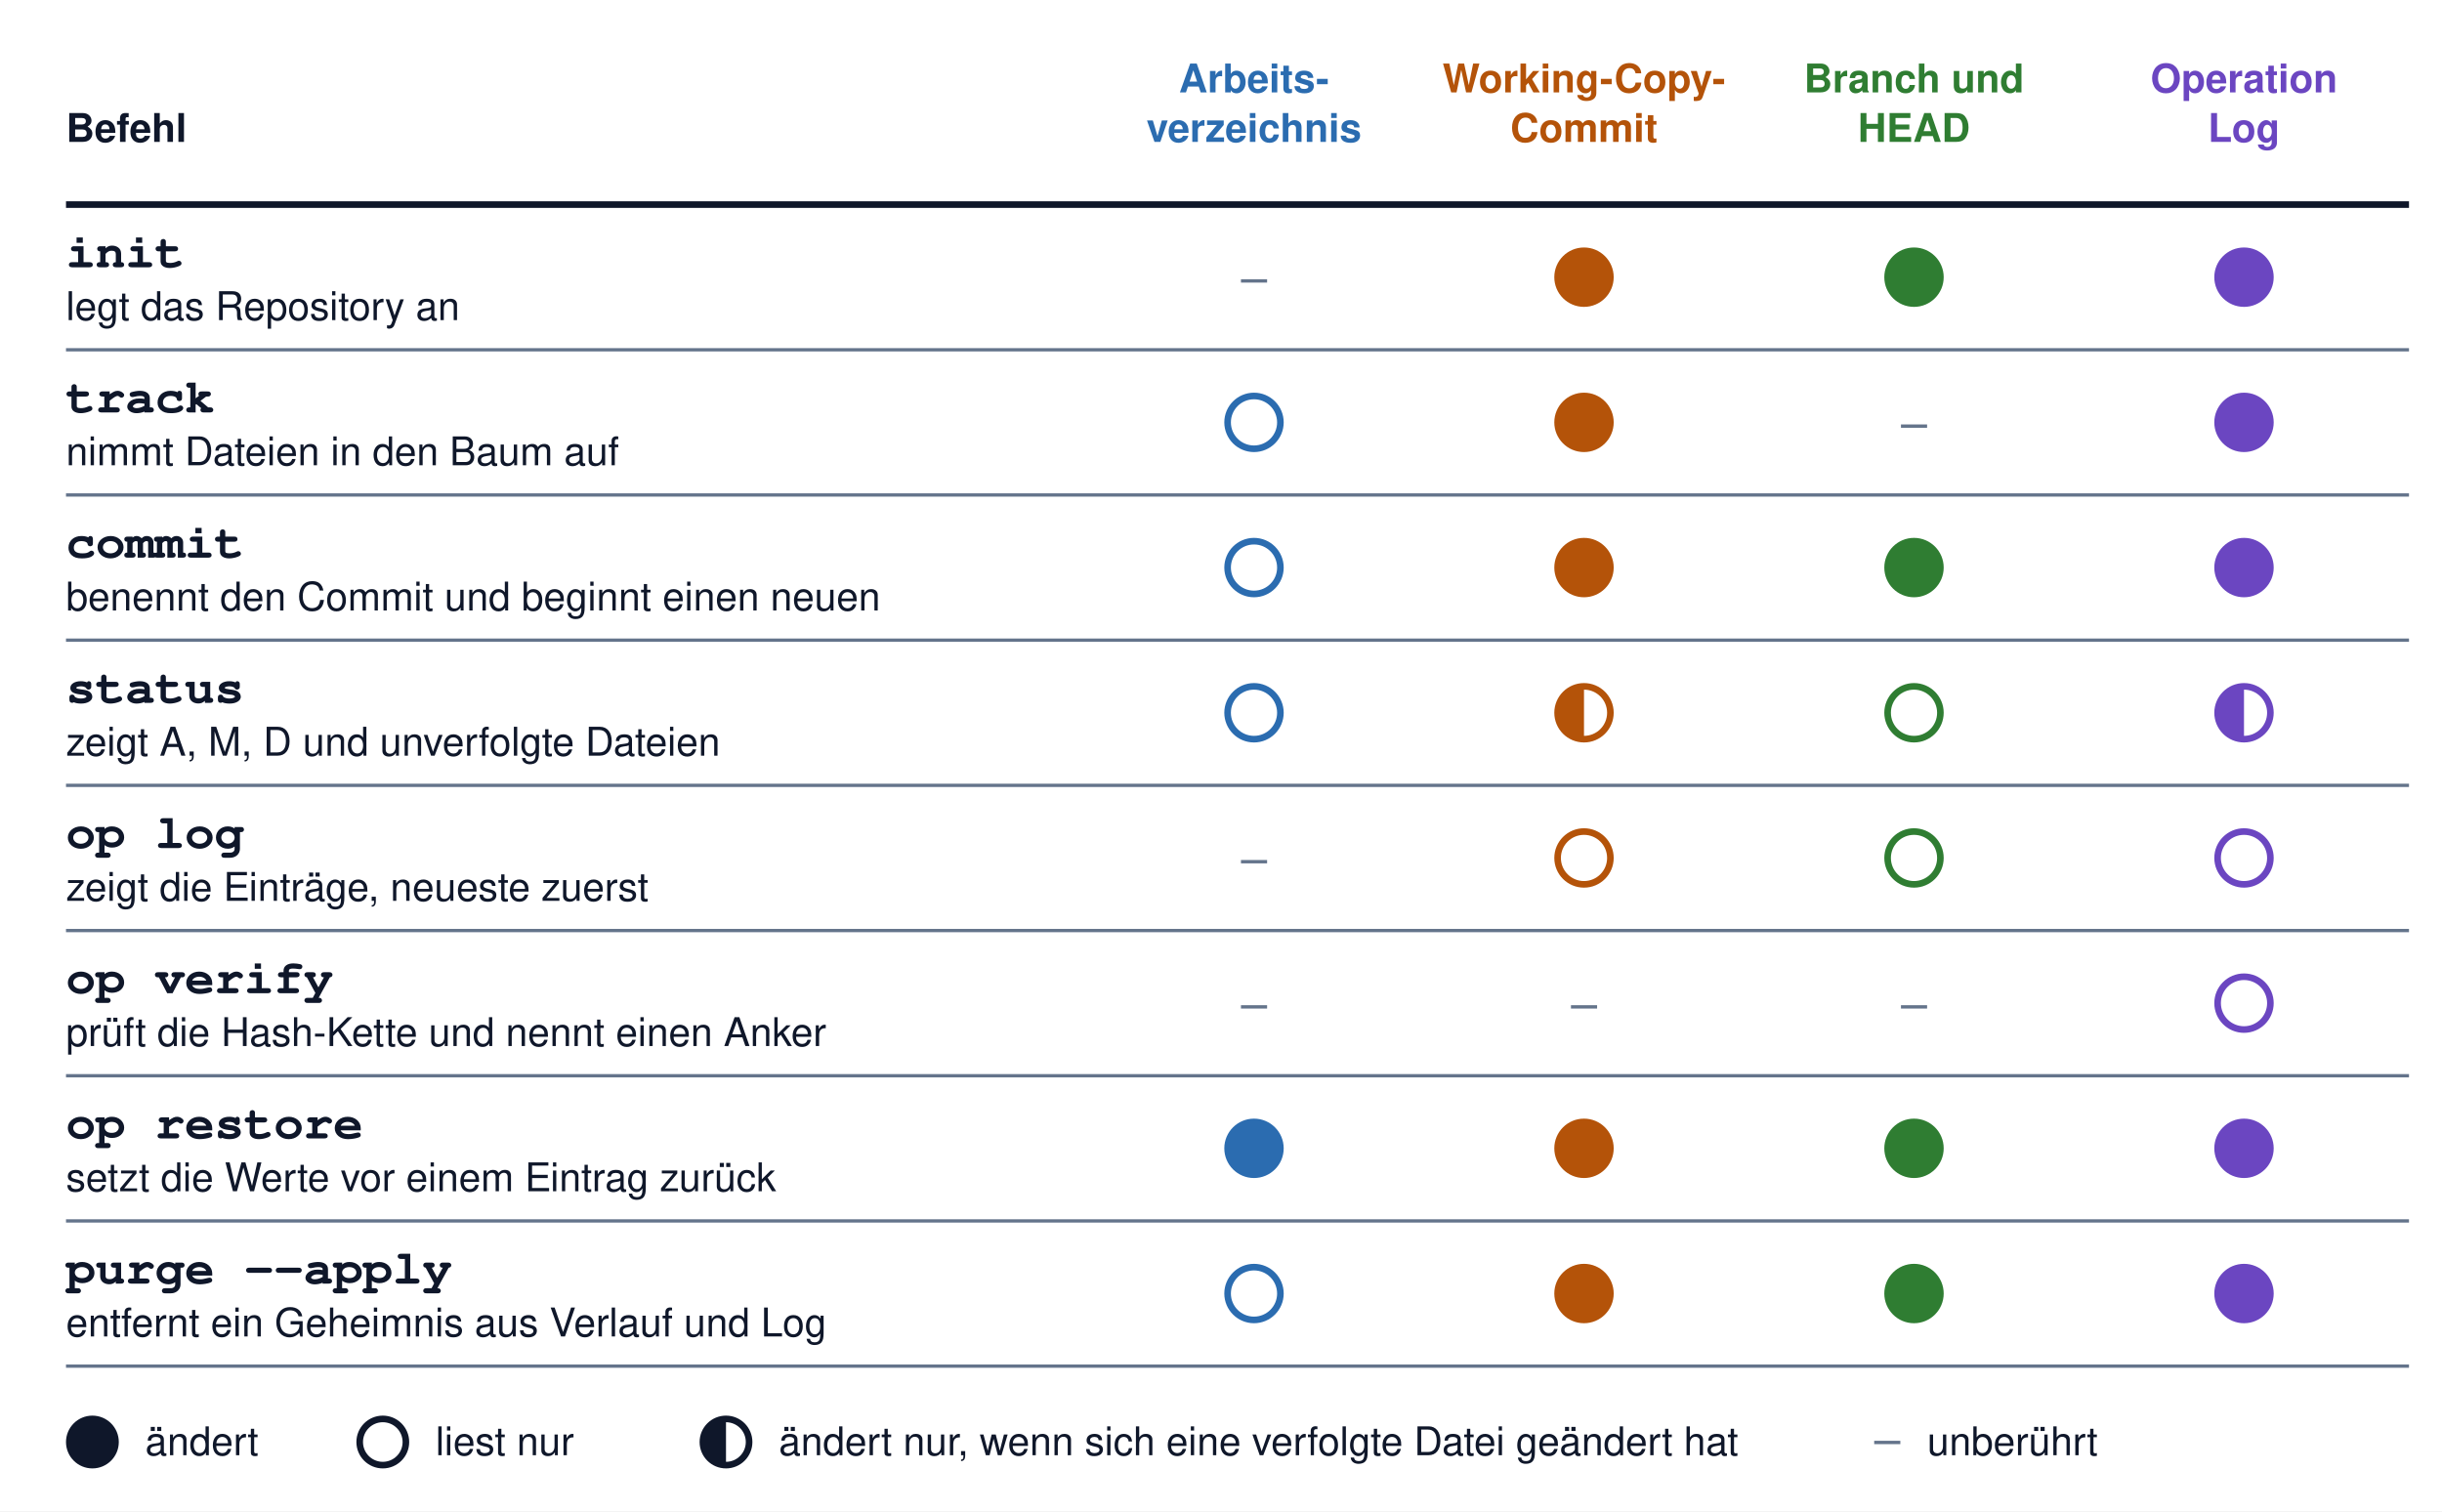
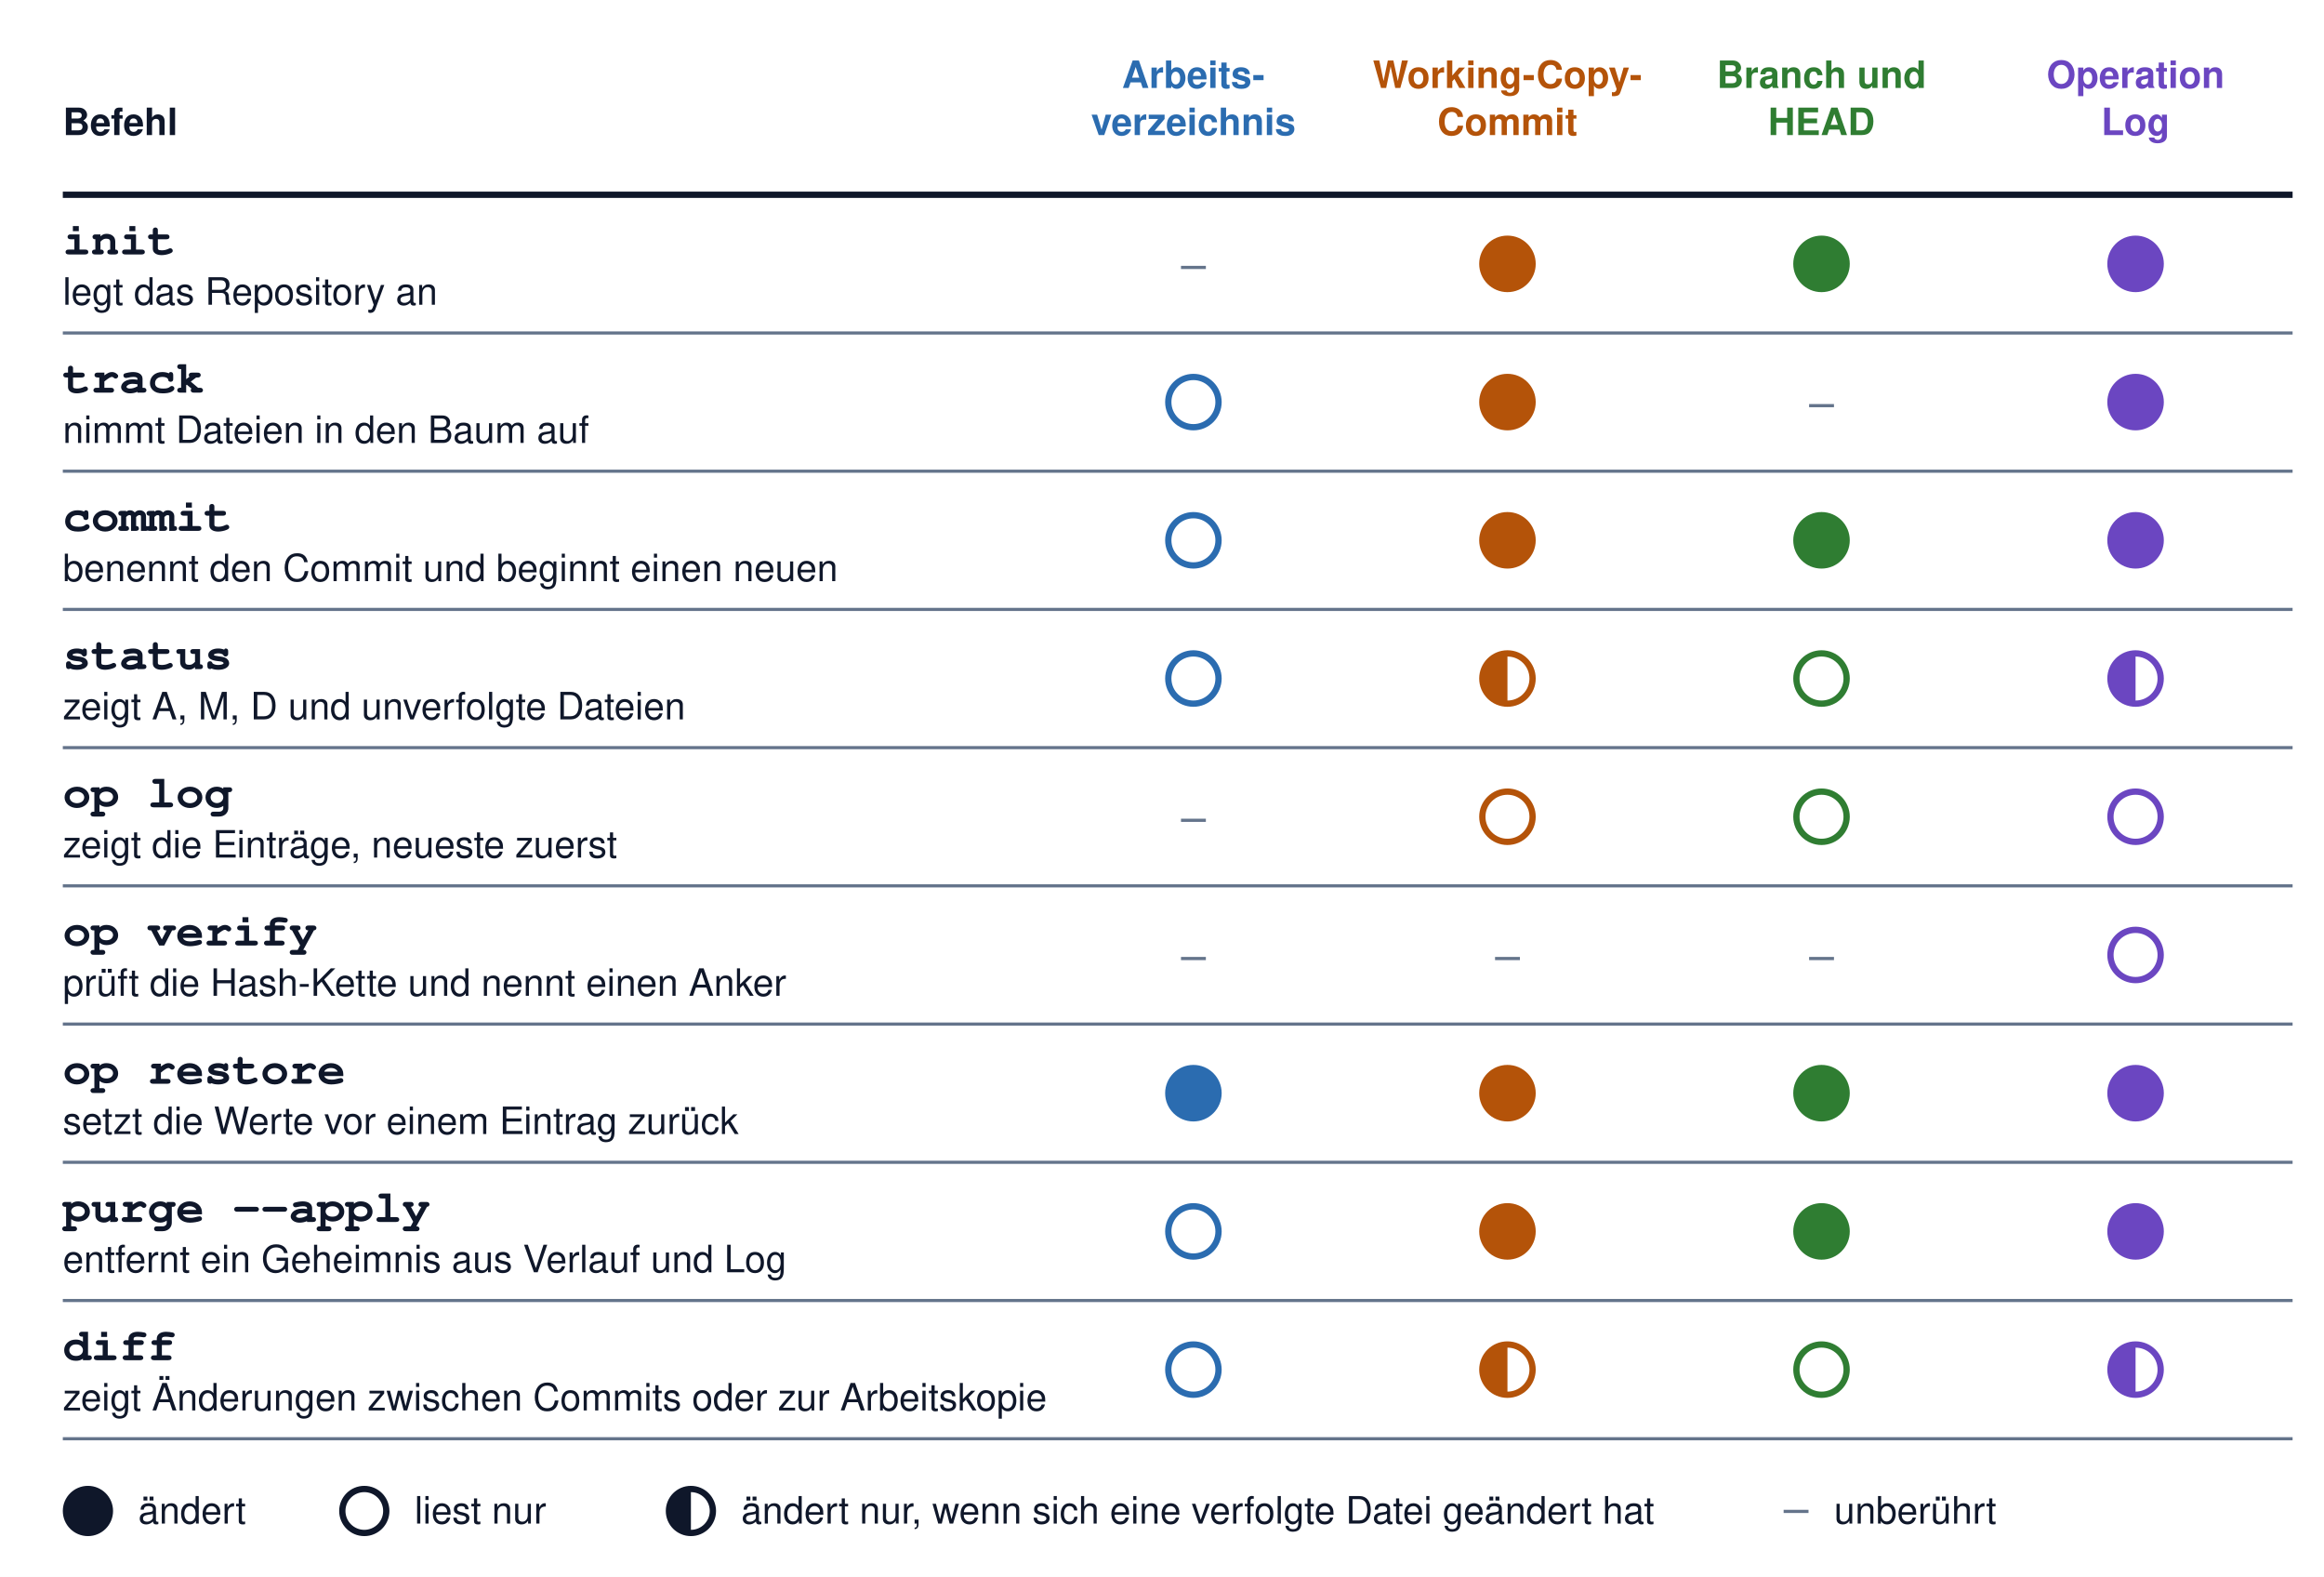
- <svg xmlns="http://www.w3.org/2000/svg" viewBox="0 0 740 458" font-family="Helvetica, Arial, sans-serif">
-   <rect x="0" y="0" width="740" height="458" fill="#FFFFFF" />
+ <svg xmlns="http://www.w3.org/2000/svg" viewBox="0 0 740 502" font-family="Helvetica, Arial, sans-serif">
+   <rect x="0" y="0" width="740" height="502" fill="#FFFFFF" />
  <g font-size="12" font-weight="bold" text-anchor="middle">
    <text x="380" y="28" fill="#2B6CB0">Arbeits-</text>
    <text x="380" y="43" fill="#2B6CB0">verzeichnis</text>
    <text x="480" y="28" fill="#B45309">Working-Copy-</text>
    <text x="480" y="43" fill="#B45309">Commit</text>
    <text x="580" y="28" fill="#2F7D32">Branch und</text>
    <text x="580" y="43" fill="#2F7D32">HEAD</text>
    <text x="680" y="28" fill="#6B46C1">Operation</text>
    <text x="680" y="43" fill="#6B46C1">Log</text>
  </g>
  <text x="20" y="43" font-size="12" font-weight="bold" fill="#0F172A">Befehl</text>
  <line x1="20" y1="62" x2="730" y2="62" stroke="#0F172A" stroke-width="2" />
  <g stroke="#64748B" stroke-width="1">
    <line x1="20" y1="106" x2="730" y2="106" />
    <line x1="20" y1="150" x2="730" y2="150" />
    <line x1="20" y1="194" x2="730" y2="194" />
    <line x1="20" y1="238" x2="730" y2="238" />
    <line x1="20" y1="282" x2="730" y2="282" />
    <line x1="20" y1="326" x2="730" y2="326" />
    <line x1="20" y1="370" x2="730" y2="370" />
    <line x1="20" y1="414" x2="730" y2="414" />
+     <line x1="20" y1="458" x2="730" y2="458" />
  </g>
  <g fill="#0F172A">
    <text x="20" y="81" font-family="Courier, monospace" font-size="15" font-weight="bold">init</text>
    <text x="20" y="125" font-family="Courier, monospace" font-size="15" font-weight="bold">track</text>
    <text x="20" y="169" font-family="Courier, monospace" font-size="15" font-weight="bold">commit</text>
    <text x="20" y="213" font-family="Courier, monospace" font-size="15" font-weight="bold">status</text>
    <text x="20" y="257" font-family="Courier, monospace" font-size="15" font-weight="bold">op log</text>
    <text x="20" y="301" font-family="Courier, monospace" font-size="15" font-weight="bold">op verify</text>
    <text x="20" y="345" font-family="Courier, monospace" font-size="15" font-weight="bold">op restore</text>
    <text x="20" y="389" font-family="Courier, monospace" font-size="15" font-weight="bold">purge --apply</text>
+     <text x="20" y="433" font-family="Courier, monospace" font-size="15" font-weight="bold">diff</text>
  </g>
  <g fill="#0F172A" font-size="12">
    <text x="20" y="97">legt das Repository an</text>
    <text x="20" y="141">nimmt Dateien in den Baum auf</text>
    <text x="20" y="185">benennt den Commit und beginnt einen neuen</text>
    <text x="20" y="229">zeigt A, M, D und unverfolgte Dateien</text>
    <text x="20" y="273">zeigt die Einträge, neueste zuerst</text>
    <text x="20" y="317">prüft die Hash-Kette und nennt einen Anker</text>
    <text x="20" y="361">setzt die Werte vor einem Eintrag zurück</text>
    <text x="20" y="405">entfernt ein Geheimnis aus Verlauf und Log</text>
+     <text x="20" y="449">zeigt Änderungen zwischen Commits oder zur Arbeitskopie</text>
  </g>
  <circle cx="480" cy="84" r="9" fill="#B45309" />
  <circle cx="580" cy="84" r="9" fill="#2F7D32" />
  <circle cx="680" cy="84" r="9" fill="#6B46C1" />
  <text x="380" y="89" font-size="14" fill="#64748B" text-anchor="middle">–</text>
  <circle cx="380" cy="128" r="8" fill="none" stroke="#2B6CB0" stroke-width="2" />
  <circle cx="480" cy="128" r="9" fill="#B45309" />
  <text x="580" y="133" font-size="14" fill="#64748B" text-anchor="middle">–</text>
  <circle cx="680" cy="128" r="9" fill="#6B46C1" />
  <circle cx="380" cy="172" r="8" fill="none" stroke="#2B6CB0" stroke-width="2" />
  <circle cx="480" cy="172" r="9" fill="#B45309" />
  <circle cx="580" cy="172" r="9" fill="#2F7D32" />
  <circle cx="680" cy="172" r="9" fill="#6B46C1" />
  <circle cx="380" cy="216" r="8" fill="none" stroke="#2B6CB0" stroke-width="2" />
  <circle cx="480" cy="216" r="8" fill="none" stroke="#B45309" stroke-width="2" />
  <path d="M480,208 A8,8 0 0 0 480,224 Z" fill="#B45309" />
  <circle cx="580" cy="216" r="8" fill="none" stroke="#2F7D32" stroke-width="2" />
  <circle cx="680" cy="216" r="8" fill="none" stroke="#6B46C1" stroke-width="2" />
  <path d="M680,208 A8,8 0 0 0 680,224 Z" fill="#6B46C1" />
  <text x="380" y="265" font-size="14" fill="#64748B" text-anchor="middle">–</text>
  <circle cx="480" cy="260" r="8" fill="none" stroke="#B45309" stroke-width="2" />
  <circle cx="580" cy="260" r="8" fill="none" stroke="#2F7D32" stroke-width="2" />
  <circle cx="680" cy="260" r="8" fill="none" stroke="#6B46C1" stroke-width="2" />
  <text x="380" y="309" font-size="14" fill="#64748B" text-anchor="middle">–</text>
  <text x="480" y="309" font-size="14" fill="#64748B" text-anchor="middle">–</text>
  <text x="580" y="309" font-size="14" fill="#64748B" text-anchor="middle">–</text>
  <circle cx="680" cy="304" r="8" fill="none" stroke="#6B46C1" stroke-width="2" />
  <circle cx="380" cy="348" r="9" fill="#2B6CB0" />
  <circle cx="480" cy="348" r="9" fill="#B45309" />
  <circle cx="580" cy="348" r="9" fill="#2F7D32" />
  <circle cx="680" cy="348" r="9" fill="#6B46C1" />
  <circle cx="380" cy="392" r="8" fill="none" stroke="#2B6CB0" stroke-width="2" />
  <circle cx="480" cy="392" r="9" fill="#B45309" />
  <circle cx="580" cy="392" r="9" fill="#2F7D32" />
  <circle cx="680" cy="392" r="9" fill="#6B46C1" />
+   <circle cx="380" cy="436" r="8" fill="none" stroke="#2B6CB0" stroke-width="2" />
+   <circle cx="480" cy="436" r="8" fill="none" stroke="#B45309" stroke-width="2" />
+   <path d="M480,428 A8,8 0 0 0 480,444 Z" fill="#B45309" />
+   <circle cx="580" cy="436" r="8" fill="none" stroke="#2F7D32" stroke-width="2" />
+   <circle cx="680" cy="436" r="8" fill="none" stroke="#6B46C1" stroke-width="2" />
+   <path d="M680,428 A8,8 0 0 0 680,444 Z" fill="#6B46C1" />
  <g fill="#0F172A" font-size="12">
-     <circle cx="28" cy="437" r="8" fill="#0F172A" />
-     <text x="44" y="441">ändert</text>
-     <circle cx="116" cy="437" r="7" fill="none" stroke="#0F172A" stroke-width="2" />
-     <text x="132" y="441">liest nur</text>
-     <circle cx="220" cy="437" r="7" fill="none" stroke="#0F172A" stroke-width="2" />
-     <path d="M220,430 A7,7 0 0 0 220,444 Z" fill="#0F172A" />
-     <text x="236" y="441">ändert nur, wenn sich eine verfolgte Datei geändert hat</text>
-     <text x="568" y="441" font-size="14" fill="#64748B">–</text>
-     <text x="584" y="441">unberührt</text>
+     <circle cx="28" cy="481" r="8" fill="#0F172A" />
+     <text x="44" y="485">ändert</text>
+     <circle cx="116" cy="481" r="7" fill="none" stroke="#0F172A" stroke-width="2" />
+     <text x="132" y="485">liest nur</text>
+     <circle cx="220" cy="481" r="7" fill="none" stroke="#0F172A" stroke-width="2" />
+     <path d="M220,474 A7,7 0 0 0 220,488 Z" fill="#0F172A" />
+     <text x="236" y="485">ändert nur, wenn sich eine verfolgte Datei geändert hat</text>
+     <text x="568" y="485" font-size="14" fill="#64748B">–</text>
+     <text x="584" y="485">unberührt</text>
  </g>
</svg>
